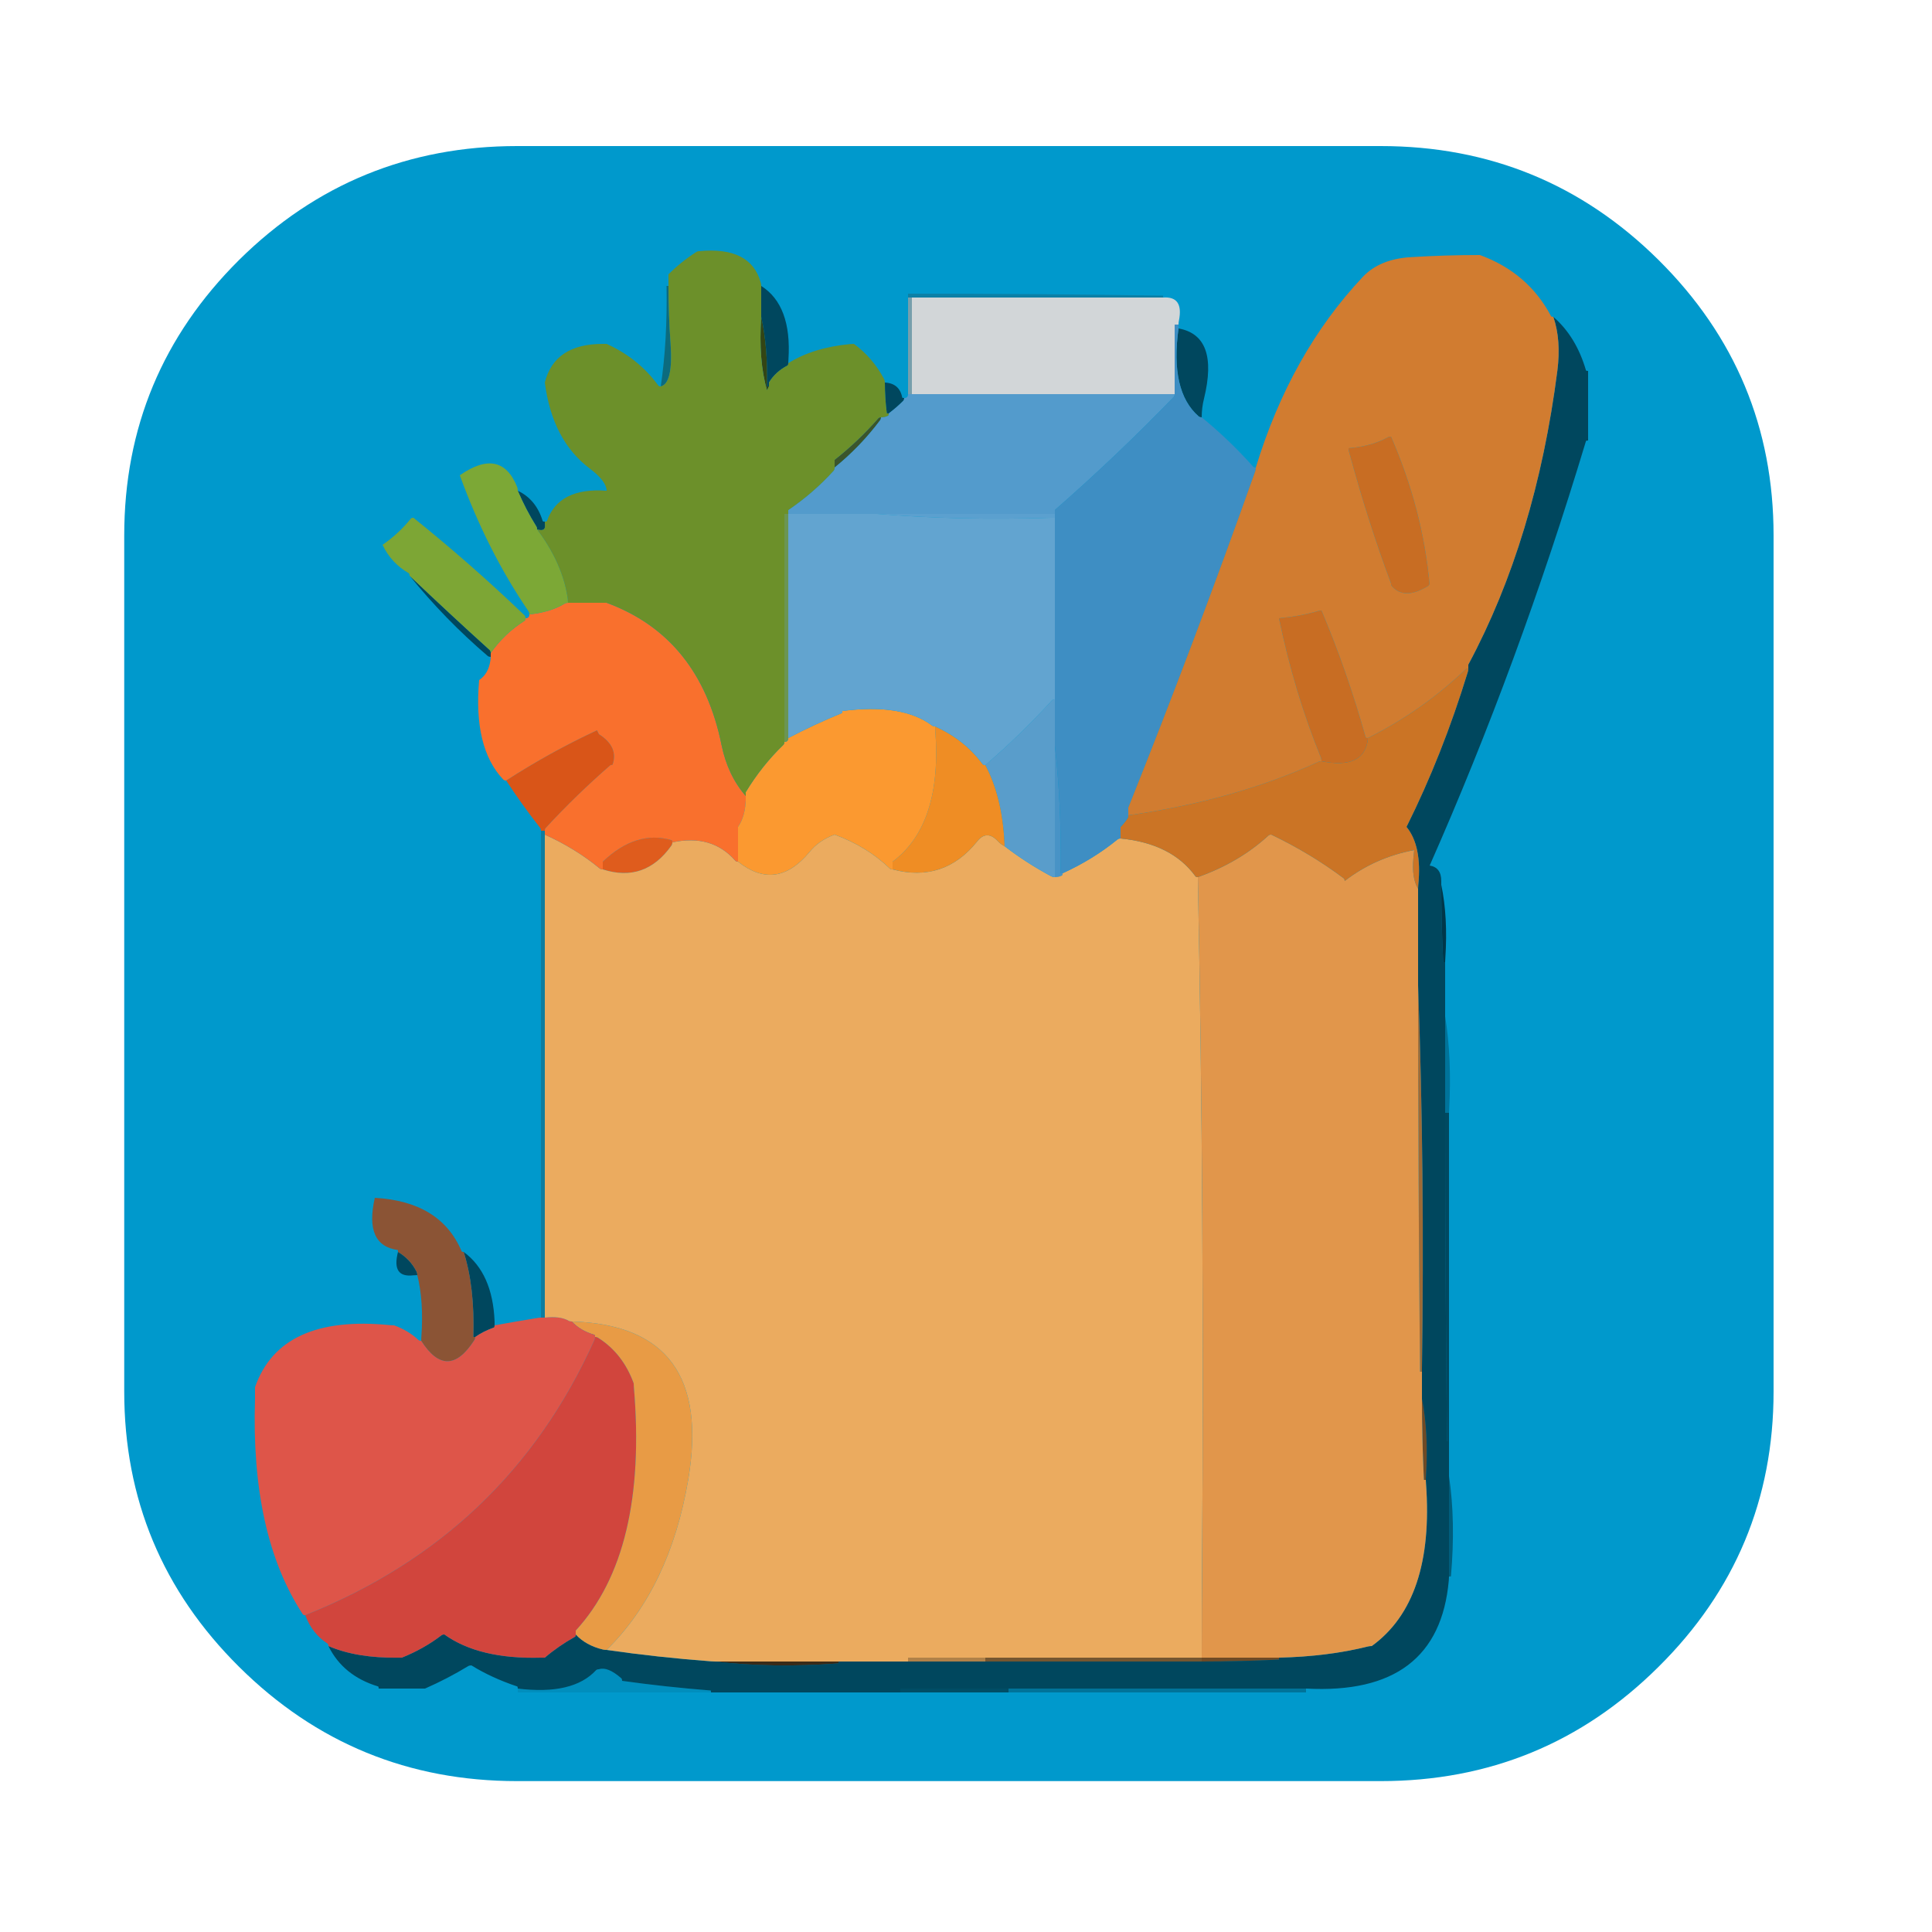
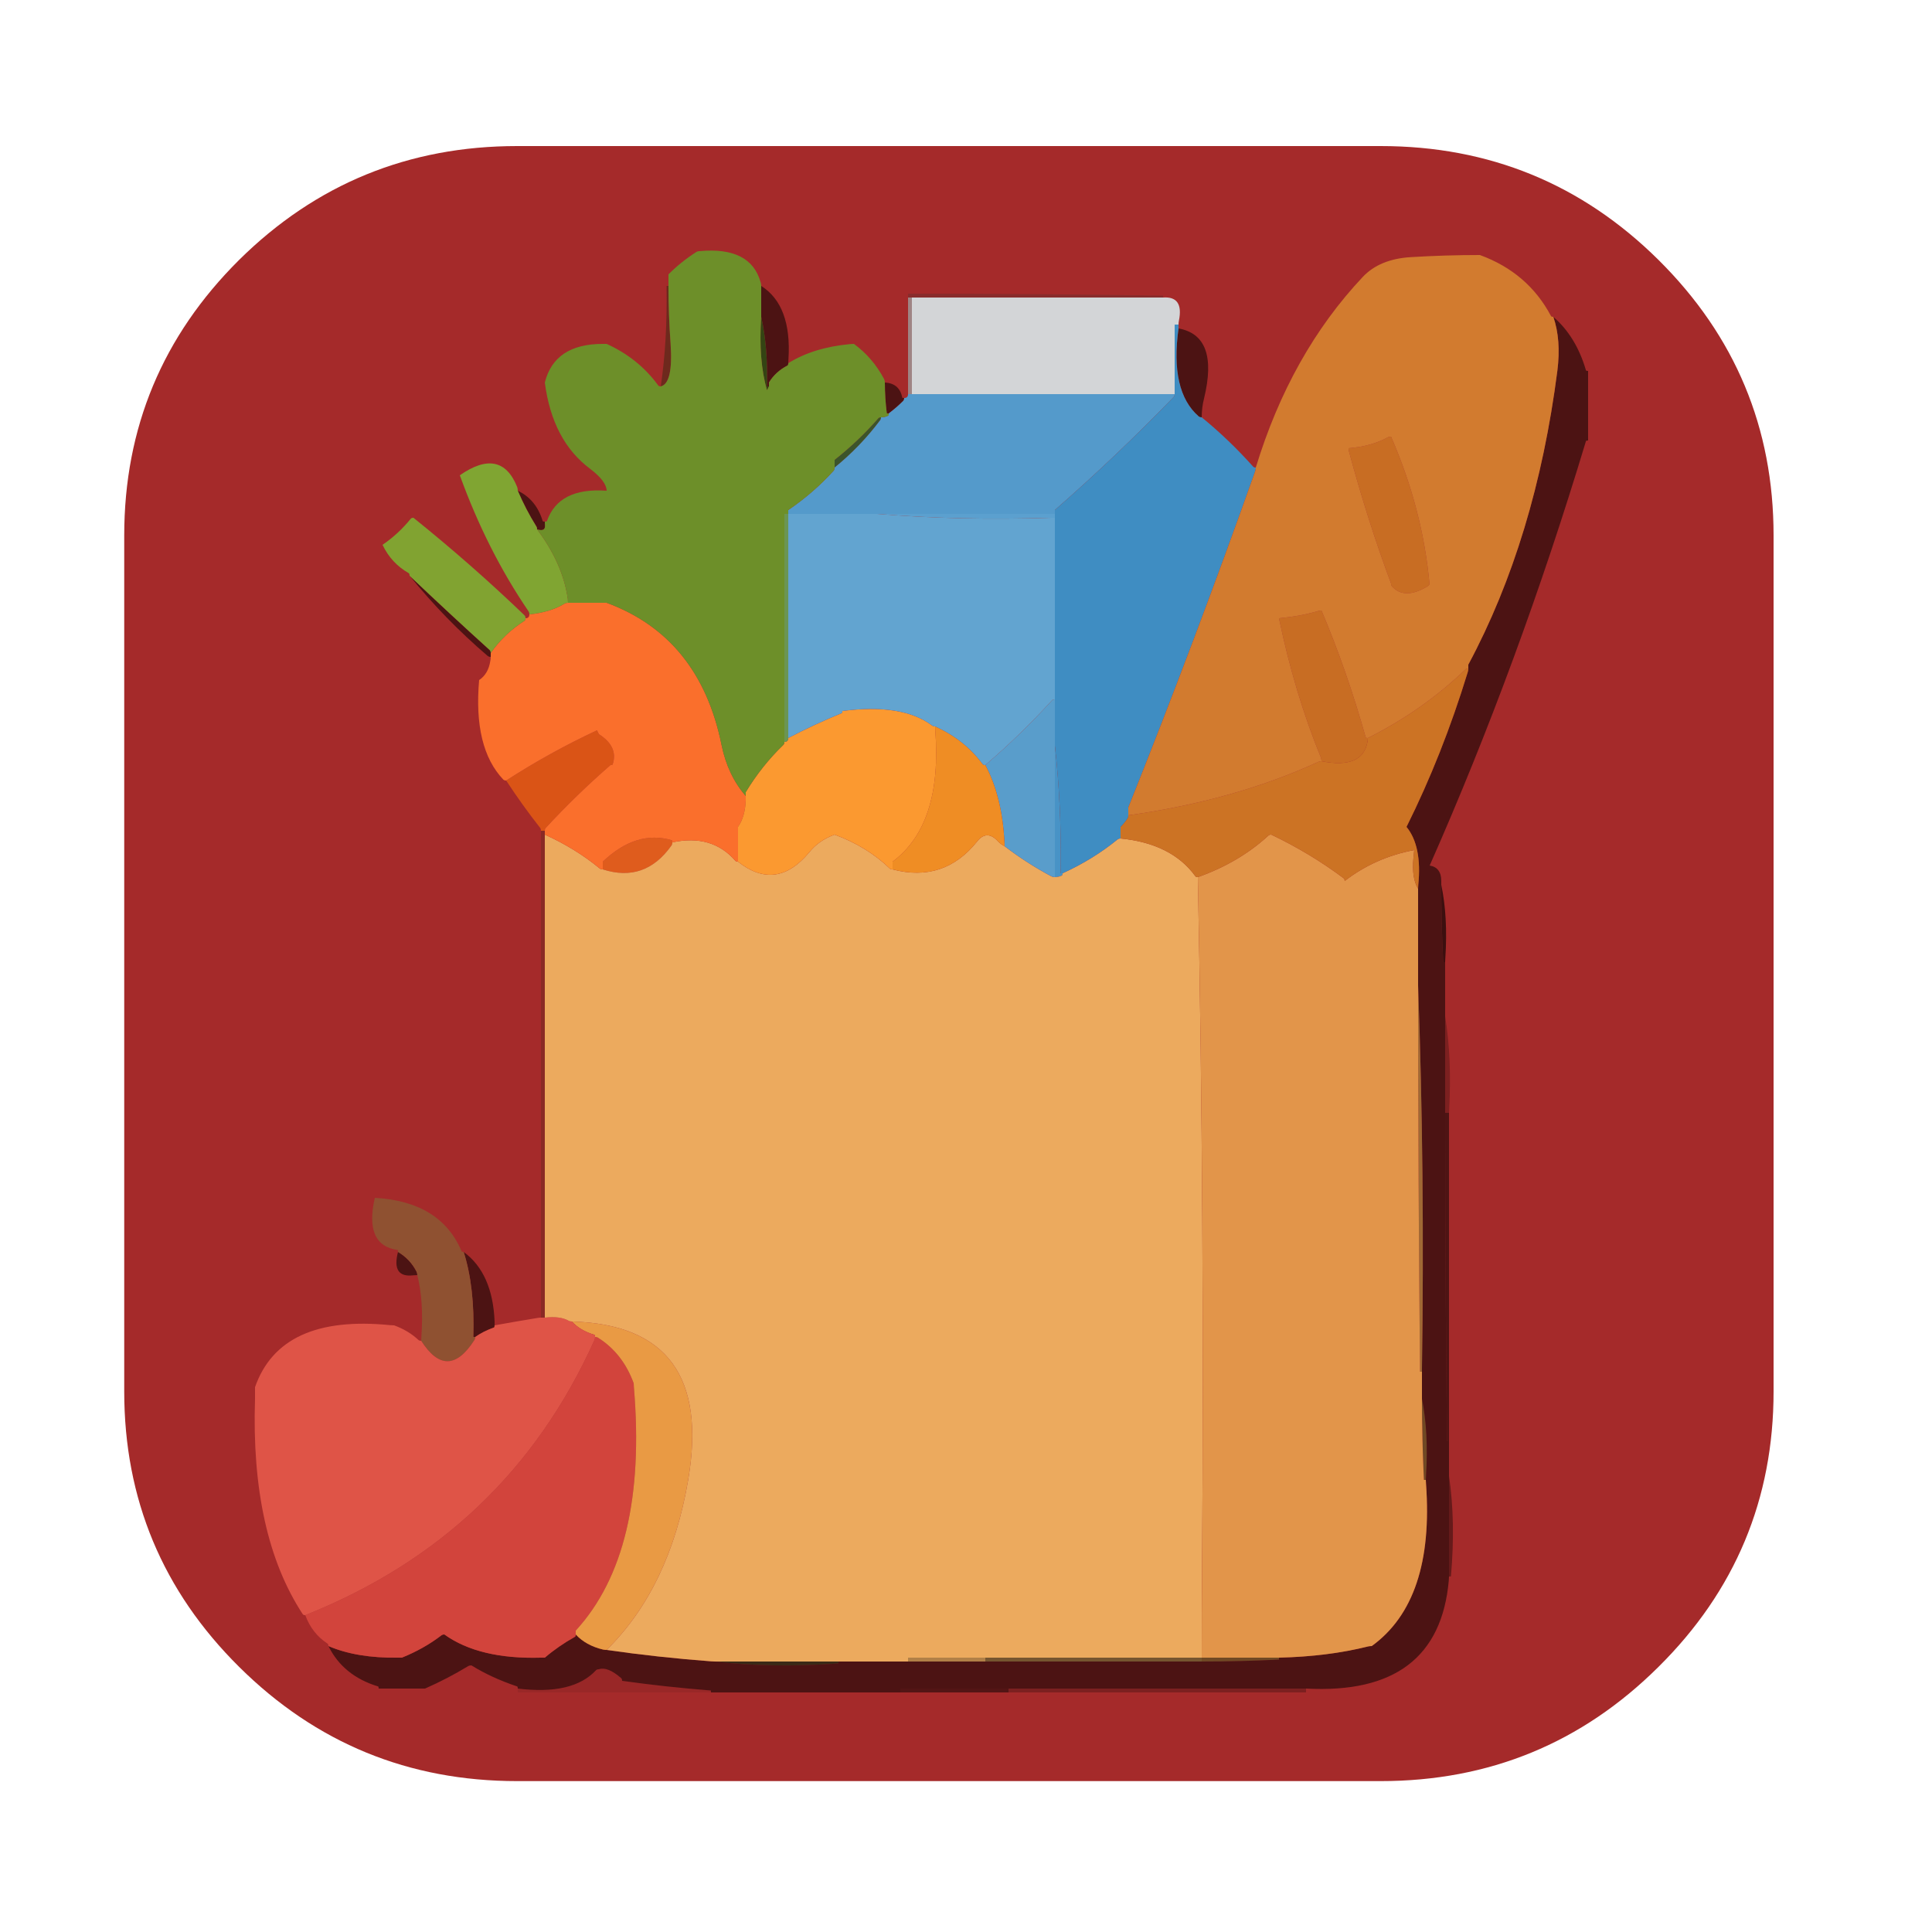
<svg xmlns="http://www.w3.org/2000/svg" xmlns:xlink="http://www.w3.org/1999/xlink" version="1.1" preserveAspectRatio="none" x="0px" y="0px" width="500px" height="500px" viewBox="0 0 500 500">
  <defs>
-     <g id="Layer12_0_FILL">
-       <path fill="#0099CC" stroke="none" d=" M 429.2 67.25 Q 399.45 37.8 357.3 37.8 L 133.85 37.8 Q 91.7 37.8 61.9 67.25 32.15 96.8 32.15 138.6 L 32.15 360.1 Q 32.15 401.9 61.9 431.4 91.7 460.95 133.85 460.95 L 357.3 460.95 Q 399.45 460.95 429.2 431.4 459 401.9 459 360.1 L 459 138.6 Q 459 96.8 429.2 67.25 Z" />
+     <g id="Layer29_0_FILL">
+       <path fill="#A52A2A" stroke="none" d=" M 429.2 67.25 Q 399.45 37.8 357.3 37.8 L 133.85 37.8 Q 91.7 37.8 61.9 67.25 32.15 96.8 32.15 138.6 L 32.15 360.1 Q 32.15 401.9 61.9 431.4 91.7 460.95 133.85 460.95 L 357.3 460.95 Q 399.45 460.95 429.2 431.4 459 401.9 459 360.1 L 459 138.6 Q 459 96.8 429.2 67.25 Z" />
    </g>
-     <g id="Layer7_0_FILL">
+     <g id="Layer24_0_FILL">
      <path fill="#000000" fill-opacity="0.388" stroke="none" d=" M 375 408 Q 375.5 408 375.5 407.95 376.75 393.75 375 382 375 394.5 375 407 375 407.5 375 408 Z" />
      <path fill="#000000" fill-opacity="0.075" stroke="none" d=" M 183 438 Q 183.5 438 184 438 184 437.5 183.95 437.5 171.95 436.55 161 435 161 434.5 160.75 434.3 157.25 431.25 155 432 154.5 432 154.25 432.25 148.25 438.75 134 437 134 437.5 134 438 158.5 438 183 438 Z" />
      <path fill="#3B2B18" fill-opacity="0.996" stroke="none" d=" M 217 430 Q 216.5 430 216 430 200.5 430 185 430 199.75 431.75 216.95 430.5 217 430.5 217 430 Z" />
-       <path fill="#000000" fill-opacity="0.247" stroke="none" d=" M 261 437 Q 261 437.5 261 438 299 438 337 438 337.5 438 338 438 338 437.5 338 437 337.5 437 337 437 299 437 261 437 M 375 288 Q 375 287.5 375.05 287 375.75 273.75 374 263 374 275 374 287 374 287.5 374 288 374.5 288 375 288 Z" />
+       <path fill="#000000" fill-opacity="0.247" stroke="none" d=" M 261 437 Q 261 437.5 261 438 299 438 337 438 337.5 438 338 438 338 437.5 338 437 337.5 437 337 437 299 437 261 437 M 374 287 Q 374 287.5 374 288 374.5 288 375 288 375 287.5 375.05 287 375.75 273.75 374 263 374 275 374 287 Z" />
      <path fill="#B18148" fill-opacity="0.996" stroke="none" d=" M 255 429 Q 254.5 429 254 429 244.5 429 235 429 235 429.5 235 430 244.5 430 254 430 254.5 430 255 430 255 429.5 255 429 Z" />
      <path fill="#000000" fill-opacity="0.498" stroke="none" d=" M 260 438 Q 260.5 438 261 438 261 437.5 261 437 260.5 437 260 437 246.5 437 233 437 233 437.5 233 438 246.5 438 260 438 Z" />
      <path fill="#704A25" fill-opacity="0.996" stroke="none" d=" M 311 429 Q 311 429.5 311 430 321 430 331 429.5 L 331 429 Q 330.5 429 330 429 320.5 429 311 429 M 368.5 383 L 369 383 Q 369 382.5 369.05 382 369.75 370.75 368 362 368 372.5 368.5 383 Z" />
      <path fill="#765630" fill-opacity="0.996" stroke="none" d=" M 311 429 Q 310.5 429 310 429 282.5 429 255 429 255 429.5 255 430 282.5 430 310 430 310.5 430 311 430 311 429.5 311 429 Z" />
-       <path fill="#4893C6" stroke="none" d=" M 273 226 Q 273 226.5 273 227 274 227 274.8 226.6 275 226.5 275 226 L 274.5 226 Q 274.75 208.25 273 193 273 209.5 273 226 Z" />
-       <path fill="#000000" fill-opacity="0.537" stroke="none" d=" M 107.8 329.1 Q 106.15 325.85 103 324 101.25 330.75 107 330.05 107.5 330 108 330 108 329.5 107.8 329.1 M 128 343 Q 128 342.5 128 342 127.5 329.5 120 324 122.9 333.1 122.5 346 L 123 346 Q 125.05 344.55 127.85 343.55 128 343.5 128 343 M 126.2 169.75 Q 126.5 170 127 170 127 169.5 127 169 127 168.5 126.75 168.25 116.25 158.75 106 149 115.2 160.35 126.2 169.75 M 138.75 136.15 Q 139 136.5 139 137 141.15 137.65 141.05 136 141 135.5 141 135 140.5 135 140.45 134.85 138.75 129.25 134 127 136.1 131.9 138.75 136.15 M 310.2 107.75 Q 310.5 108 311 108 311 105.5 311.6 103.15 315.55 86.9 305 85 302.75 101.25 310.2 107.75 M 234 103 Q 233.5 103 233.5 102.9 232.8 99.2 229 99 229 103 229.5 106.95 229.5 107 230 107 232 105.5 233.75 103.75 234 103.5 234 103 M 197 81 Q 197 81.5 197 82 198.75 89.75 198.5 100 L 199 100 Q 199 99.5 199 99 200.7 96.2 203.8 94.6 204 94.5 204 94 204 93.5 204.05 93 204.95 79.05 197 74 197 77.5 197 81 M 411 96 Q 410.5 96 410.45 95.85 407.9 87.1 402 82 404.05 87.95 403.05 95.9 397.45 139.45 380 172 380 172.5 380 173 380 173.5 379.85 173.95 373.3 195.35 364 214 368.05 218.95 367.05 229 367 229.5 367 230 367 242 367 254 367 254.5 367 255 368.75 303.25 368 354 368 354.5 368 355 368 358 368 361 368 361.5 368 362 369.75 370.75 369.05 382 369 382.5 369 383 369 383.5 369.05 384 371.25 414.25 355 426 354.5 426 354.05 426.1 343.7 428.7 331 429 L 331 429.5 Q 321 430 311 430 310.5 430 310 430 282.5 430 255 430 254.5 430 254 430 244.5 430 235 430 234.5 430 234 430 225.5 430 217 430 217 430.5 216.95 430.5 199.75 431.75 185 430 184.5 430 184 429.95 170.1 428.9 157 427 156.5 427 156.05 426.9 151.65 425.85 149 423 149 423.5 148.8 423.6 144.5 426 141 429 140.5 429 140 429 124 429.45 115 423 114.5 423 114.2 423.25 109.7 426.7 104 429 103.5 429 103 429 92.35 429.15 85 426 88.8 433.7 97.85 436.45 98 436.5 98 437 103.5 437 109 437 109.5 437 110 437 115.9 434.4 121.15 431.2 121.5 431 122 431 127.25 434.25 133.85 436.45 134 436.5 134 437 148.25 438.75 154.25 432.25 154.5 432 155 432 157.25 431.25 160.75 434.3 161 434.5 161 435 171.95 436.55 183.95 437.5 184 437.5 184 438 208 438 232 438 232.5 438 233 438 233 437.5 233 437 246.5 437 260 437 260.5 437 261 437 299 437 337 437 337.5 437 338 437 372.3 438.85 374.95 409 375 408.5 375 408 375 407.5 375 407 375 394.5 375 382 375 381.5 375 381 375 377 375 373 L 374.5 373 Q 374 330.5 374 288 374 287.5 374 287 374 275 374 263 374 262.5 374 262 374 255.5 374 249 L 373.5 249 Q 373 239 373 229 373 228.5 373 228 373 224.5 370 224 393 172 410.45 114.15 410.5 114 411 114 411 113.5 411 113 411 104.5 411 96 Z" />
+       <path fill="#4893C6" stroke="none" d=" M 275 226 L 274.5 226 Q 274.75 208.25 273 193 273 209.5 273 226 273 226.5 273 227 274 227 274.8 226.6 275 226.5 275 226 Z" />
+       <path fill="#000000" fill-opacity="0.537" stroke="none" d=" M 108 330 Q 108 329.5 107.8 329.1 106.15 325.85 103 324 101.25 330.75 107 330.05 107.5 330 108 330 M 128 343 Q 128 342.5 128 342 127.5 329.5 120 324 122.9 333.1 122.5 346 L 123 346 Q 125.05 344.55 127.85 343.55 128 343.5 128 343 M 127 169 Q 127 168.5 126.75 168.25 116.25 158.75 106 149 115.2 160.35 126.2 169.75 126.5 170 127 170 127 169.5 127 169 M 141 135 Q 140.5 135 140.45 134.85 138.75 129.25 134 127 136.1 131.9 138.75 136.15 139 136.5 139 137 141.15 137.65 141.05 136 141 135.5 141 135 M 310.2 107.75 Q 310.5 108 311 108 311 105.5 311.6 103.15 315.55 86.9 305 85 302.75 101.25 310.2 107.75 M 234 103 Q 233.5 103 233.5 102.9 232.8 99.2 229 99 229 103 229.5 106.95 229.5 107 230 107 232 105.5 233.75 103.75 234 103.5 234 103 M 197 81 Q 197 81.5 197 82 198.75 89.75 198.5 100 L 199 100 Q 199 99.5 199 99 200.7 96.2 203.8 94.6 204 94.5 204 94 204 93.5 204.05 93 204.95 79.05 197 74 197 77.5 197 81 M 411 96 Q 410.5 96 410.45 95.85 407.9 87.1 402 82 404.05 87.95 403.05 95.9 397.45 139.45 380 172 380 172.5 380 173 380 173.5 379.85 173.95 373.3 195.35 364 214 368.05 218.95 367.05 229 367 229.5 367 230 367 242 367 254 367 254.5 367 255 368.75 303.25 368 354 368 354.5 368 355 368 358 368 361 368 361.5 368 362 369.75 370.75 369.05 382 369 382.5 369 383 369 383.5 369.05 384 371.25 414.25 355 426 354.5 426 354.05 426.1 343.7 428.7 331 429 L 331 429.5 Q 321 430 311 430 310.5 430 310 430 282.5 430 255 430 254.5 430 254 430 244.5 430 235 430 234.5 430 234 430 225.5 430 217 430 217 430.5 216.95 430.5 199.75 431.75 185 430 184.5 430 184 429.95 170.1 428.9 157 427 156.5 427 156.05 426.9 151.65 425.85 149 423 149 423.5 148.8 423.6 144.5 426 141 429 140.5 429 140 429 124 429.45 115 423 114.5 423 114.2 423.25 109.7 426.7 104 429 103.5 429 103 429 92.35 429.15 85 426 88.8 433.7 97.85 436.45 98 436.5 98 437 103.5 437 109 437 109.5 437 110 437 115.9 434.4 121.15 431.2 121.5 431 122 431 127.25 434.25 133.85 436.45 134 436.5 134 437 148.25 438.75 154.25 432.25 154.5 432 155 432 157.25 431.25 160.75 434.3 161 434.5 161 435 171.95 436.55 183.95 437.5 184 437.5 184 438 208 438 232 438 232.5 438 233 438 233 437.5 233 437 246.5 437 260 437 260.5 437 261 437 299 437 337 437 337.5 437 338 437 372.3 438.85 374.95 409 375 408.5 375 408 375 407.5 375 407 375 394.5 375 382 375 381.5 375 381 375 377 375 373 L 374.5 373 Q 374 330.5 374 288 374 287.5 374 287 374 275 374 263 374 262.5 374 262 374 255.5 374 249 L 373.5 249 Q 373 239 373 229 373 228.5 373 228 373 224.5 370 224 393 172 410.45 114.15 410.5 114 411 114 411 113.5 411 113 411 104.5 411 96 Z" />
      <path fill="#D2453D" fill-opacity="0.996" stroke="none" d=" M 154.85 346.25 Q 154.5 346 154 346 154 346.5 153.8 346.9 131.15 397.2 79 418 80.75 422.75 84.75 425.35 85 425.5 85 426 92.35 429.15 103 429 103.5 429 104 429 109.7 426.7 114.2 423.25 114.5 423 115 423 124 429.45 140 429 140.5 429 141 429 144.5 426 148.8 423.6 149 423.5 149 423 149 422.5 149 422 167.65 401.65 164.05 359 164 358.5 164 358 161.2 350.3 154.85 346.25 Z" />
      <path fill="#E99B45" fill-opacity="0.996" stroke="none" d=" M 153.85 345.45 Q 154 345.5 154 346 154.5 346 154.85 346.25 161.2 350.3 164 358 164 358.5 164.05 359 167.65 401.65 149 422 149 422.5 149 423 151.65 425.85 156.05 426.9 156.5 427 157 427 173.35 410.85 178.1 383 184.9 343.05 148 342 150.15 344.35 153.85 345.45 Z" />
      <path fill="#8E5231" fill-opacity="0.976" stroke="none" d=" M 123 346 L 122.5 346 Q 122.9 333.1 120 324 119.5 324 119.45 323.8 114 310.95 97 310 94.2 322.3 102.95 323.5 103 323.5 103 324 106.15 325.85 107.8 329.1 108 329.5 108 330 109.7 336.8 109.05 346 109 346.5 109 347 115.8 357.65 122.75 346.85 123 346.5 123 346 Z" />
      <path fill="#DF5548" fill-opacity="0.992" stroke="none" d=" M 66 359 Q 66 360 66 361 66 361.5 66 362 64.85 397.15 78.35 417.75 78.5 418 79 418 131.15 397.2 153.8 346.9 154 346.5 154 346 154 345.5 153.85 345.45 150.15 344.35 148 342 147.5 342 147.15 341.8 144.95 340.55 141 341 140.5 341 140 341 139.5 341 139 341.1 133.5 342 128 343 128 343.5 127.85 343.55 125.05 344.55 123 346 123 346.5 122.75 346.85 115.8 357.65 109 347 108.5 347 108.25 346.75 105.7 344.35 102 343 101.5 343 101 342.95 72.6 340.1 66 359 Z" />
      <path fill="#DF5C1D" stroke="none" d=" M 156 224 Q 156 224.5 156 225 166.9 228.5 173.75 218.85 174 218.5 174 218 174 217.5 173.85 217.45 164.65 214.75 156 223 156 223.5 156 224 Z" />
      <path fill="#ECAB5F" fill-opacity="0.996" stroke="none" d=" M 156 225 Q 155.5 225 155.2 224.75 148.95 219.6 141 216 141 278 141 340 141 340.5 141 341 144.95 340.55 147.15 341.8 147.5 342 148 342 184.9 343.05 178.1 383 173.35 410.85 157 427 170.1 428.9 184 429.95 184.5 430 185 430 200.5 430 216 430 216.5 430 217 430 225.5 430 234 430 234.5 430 235 430 235 429.5 235 429 244.5 429 254 429 254.5 429 255 429 282.5 429 310 429 310.5 429 311 429 311 417 311.1 405 311.75 314.75 310 227 309.5 227 309.35 226.75 303.2 218.3 290 217 289.5 217 289.2 217.25 282.9 222.4 275 226 275 226.5 274.8 226.6 274 227 273 227 272.5 227 272.1 226.8 265.65 223.35 260 219 259 218.5 258.3 217.75 255.4 214.6 252.9 217.75 244.3 228.5 231 225 230.5 225 230.25 224.75 224.4 219.1 216 216 211.95 217.45 209.45 220.55 200.9 230.85 191 223 190.5 223 190.3 222.75 184.25 215.8 174 218 174 218.5 173.75 218.85 166.9 228.5 156 225 Z" />
      <path fill="#3B2A17" fill-opacity="0.247" stroke="none" d=" M 141 215 Q 140.5 215 140 215 140 277.5 140 340 140 340.5 140 341 140.5 341 141 341 141 340.5 141 340 141 278 141 216 141 215.5 141 215 Z" />
      <path fill="#DA5517" fill-opacity="0.992" stroke="none" d=" M 158.55 197.85 Q 160.1 193.25 155 190 L 154.5 189 Q 142.2 194.75 131 202 135.15 208.35 139.75 214.2 140 214.5 140 215 140.5 215 141 215 141 214.5 141.25 214.25 149.15 205.7 158 198 158.5 198 158.55 197.85 Z" />
      <path fill="#FA702D" fill-opacity="0.996" stroke="none" d=" M 156 156 Q 151.5 156 147 156 146.5 156 146.15 156.2 142.45 158.45 137 159 137 159.5 136.75 159.75 136.5 160 136 160 136 160.5 135.75 160.65 130.5 164 127 169 127 169.5 127 170 127 170.5 126.9 171 126.4 174.4 124 176 122.45 193.55 130.25 201.75 130.5 202 131 202 142.2 194.75 154.5 189 L 155 190 Q 160.1 193.25 158.55 197.85 158.5 198 158 198 149.15 205.7 141.25 214.25 141 214.5 141 215 141 215.5 141 216 148.95 219.6 155.2 224.75 155.5 225 156 225 156 224.5 156 224 156 223.5 156 223 164.65 214.75 173.85 217.45 174 217.5 174 218 184.25 215.8 190.3 222.75 190.5 223 191 223 191 222.5 191 222 191 218 191 214 192.85 211.35 193 207 193 206.5 193 206 188.35 200.65 186.75 192.85 181.1 164.9 157 156 156.5 156 156 156 Z" />
      <path fill="#80A632" fill-opacity="0.976" stroke="none" d=" M 107 134 Q 106.5 134 106.3 134.25 103.15 138.15 99 141 101.25 145.75 105.8 148.35 106 148.5 106 149 116.25 158.75 126.75 168.25 127 168.5 127 169 130.5 164 135.75 160.65 136 160.5 136 160 136 159.5 135.75 159.25 122 146.05 107 134 Z" />
-       <path fill="#7FA833" fill-opacity="0.976" stroke="none" d=" M 139 137 Q 139 136.5 138.75 136.15 136.1 131.9 134 127 134 126.5 133.85 126.05 129.65 115.6 119 123 126.05 142.45 136.75 158.15 137 158.5 137 159 142.45 158.45 146.15 156.2 146.5 156 147 156 147 155.5 146.95 155 145.65 145.85 139 137 Z" />
+       <path fill="#7FA833" fill-opacity="0.976" stroke="none" d=" M 134 127 Q 134 126.5 133.85 126.05 129.65 115.6 119 123 126.05 142.45 136.75 158.15 137 158.5 137 159 142.45 158.45 146.15 156.2 146.5 156 147 156 147 155.5 146.95 155 145.65 145.85 139 137 139 136.5 138.75 136.15 136.1 131.9 134 127 Z" />
      <path fill="#599DCB" stroke="none" d=" M 273 181 Q 272.5 181 272.25 181.25 264.15 190.15 255 198 259.35 206.15 259.95 218 260 218.5 260 219 265.65 223.35 272.1 226.8 272.5 227 273 227 273 226.5 273 226 273 209.5 273 193 273 192.5 273 192 273 186.5 273 181 Z" />
      <path fill="#5BA0CF" stroke="none" d=" M 273 133 Q 272.5 133 272 133 249.5 133 227 133 248.25 134.75 272 134 272.5 134 273 134 273 133.5 273 133 Z" />
      <path fill="#EF8D24" stroke="none" d=" M 242 188 Q 242 188.5 242.05 189 243.9 213.4 231 223 231 223.5 231 224 231 224.5 231 225 244.3 228.5 252.9 217.75 255.4 214.6 258.3 217.75 259 218.5 260 219 260 218.5 259.95 218 259.35 206.15 255 198 254.5 198 254.3 197.75 249.6 191.4 242 188 Z" />
      <path fill="#FB9930" stroke="none" d=" M 203 192 Q 203 192.5 202.75 192.75 197.15 198.15 193 205 193 205.5 193 206 193 206.5 193 207 192.85 211.35 191 214 191 218 191 222 191 222.5 191 223 200.9 230.85 209.45 220.55 211.95 217.45 216 216 224.4 219.1 230.25 224.75 230.5 225 231 225 231 224.5 231 224 231 223.5 231 223 243.9 213.4 242.05 189 242 188.5 242 188 241.5 188 241.2 187.75 233.5 182 218 184 218 184.5 217.85 184.55 210.55 187.55 204 191 204 191.5 203.75 191.75 203.5 192 203 192 Z" />
      <path fill="#344514" fill-opacity="0.996" stroke="none" d=" M 198.5 101 L 199 100 198.5 100 Q 198.75 89.75 197 82 196.25 93.25 198.5 101 Z" />
      <path fill="#62A4D0" stroke="none" d=" M 227 133 Q 226.5 133 226 133 215 133 204 133 204 161.5 204 190 204 190.5 204 191 210.55 187.55 217.85 184.55 218 184.5 218 184 233.5 182 241.2 187.75 241.5 188 242 188 249.6 191.4 254.3 197.75 254.5 198 255 198 264.15 190.15 272.25 181.25 272.5 181 273 181 273 180.5 273 180 273 157 273 134 272.5 134 272 134 248.25 134.75 227 133 Z" />
      <path fill="#6B9553" stroke="none" d=" M 204 133 Q 203.5 133 203 133 203 162 203 191 203 191.5 203 192 203.5 192 203.75 191.75 204 191.5 204 191 204 190.5 204 190 204 161.5 204 133 Z" />
      <path fill="#3C552C" fill-opacity="0.996" stroke="none" d=" M 227.75 108.8 Q 228 108.5 228 108 227.5 108 227.3 108.25 222.15 114.15 216 119 216 119.5 216 120 216 120.5 216 121 222.6 115.65 227.75 108.8 Z" />
      <path fill="#549BCC" fill-opacity="0.996" stroke="none" d=" M 234 103 Q 234 103.5 233.75 103.75 232 105.5 230 107 230 107.5 229.8 107.6 229 108 228 108 228 108.5 227.75 108.8 222.6 115.65 216 121 216 121.5 215.75 121.8 210.55 127.55 204 132 204 132.5 204 133 215 133 226 133 226.5 133 227 133 249.5 133 272 133 272.5 133 273 133 273 132.5 273 132 289 118 303.75 102.75 304 102.5 304 102 303.5 102 303 102 269.5 102 236 102 235.5 102 235 102 235 102.5 234.75 102.75 234.5 103 234 103 Z" />
      <path fill="#9EA1A2" fill-opacity="0.749" stroke="none" d=" M 236 77 Q 235.5 77 235 77 235 89 235 101 235 101.5 235 102 235.5 102 236 102 236 101.5 236 101 236 89 236 77 Z" />
      <path fill="#1E280B" fill-opacity="0.404" stroke="none" d=" M 173 74 L 172.5 74 Q 172.75 88.25 171 100 174.25 99.25 173.55 88.95 173 81.5 173 74 Z" />
      <path fill="#6D902A" fill-opacity="0.996" stroke="none" d=" M 197 74 Q 197 73.5 196.85 73.05 194.25 63.75 181 65 180.5 65 180.15 65.25 176.25 67.75 173 71 173 72 173 73 173 73.5 173 74 173 81.5 173.55 88.95 174.25 99.25 171 100 170.5 100 170.35 99.75 165.25 92.75 157 89 156.5 89 156 89 143.5 89 141 99 142.95 114.05 152.75 121.35 156.95 124.55 157 127 144.6 126.1 141.55 134.85 141.5 135 141 135 141 135.5 141.05 136 141.15 137.65 139 137 145.65 145.85 146.95 155 147 155.5 147 156 151.5 156 156 156 156.5 156 157 156 181.1 164.9 186.75 192.85 188.35 200.65 193 206 193 205.5 193 205 197.15 198.15 202.75 192.75 203 192.5 203 192 203 191.5 203 191 203 162 203 133 203.5 133 204 133 204 132.5 204 132 210.55 127.55 215.75 121.8 216 121.5 216 121 216 120.5 216 120 216 119.5 216 119 222.15 114.15 227.3 108.25 227.5 108 228 108 229 108 229.8 107.6 230 107.5 230 107 229.5 107 229.5 106.95 229 103 229 99 229 98.5 228.8 98.1 225.9 92.6 221 89 220.5 89 220 89.05 210.45 89.95 204 94 204 94.5 203.8 94.6 200.7 96.2 199 99 199 99.5 199 100 L 198.5 101 Q 196.25 93.25 197 82 197 81.5 197 81 197 77.5 197 74 Z" />
      <path fill="#D3D6D8" fill-opacity="0.996" stroke="none" d=" M 301 77 Q 300.5 77 300 77 268 77 236 77 236 89 236 101 236 101.5 236 102 269.5 102 303 102 303.5 102 304 102 304 101.5 304 101 304 92.5 304 84 304.5 84 305 84 305 83.5 305.1 83 306.4 76.6 301 77 Z" />
      <path fill="#343535" fill-opacity="0.243" stroke="none" d=" M 301 77 L 301 76.5 Q 268 76 235 76 235 76.5 235 77 235.5 77 236 77 268 77 300 77 300.5 77 301 77 Z" />
      <path fill="#A06A35" fill-opacity="0.996" stroke="none" d=" M 368 355 Q 368 354.5 368 354 368.75 303.25 367 255 367 305 367.5 355 L 368 355 Z" />
      <path fill="#000000" fill-opacity="0.525" stroke="none" d=" M 375 288 Q 374.5 288 374 288 374 330.5 374.5 373 L 375 373 Q 375 372.5 375 372 375 330 375 288 Z" />
      <path fill="#000000" fill-opacity="0.639" stroke="none" d=" M 374 249 Q 374 248.5 374.05 248 374.75 237.25 373 229 373 239 373.5 249 L 374 249 Z" />
      <path fill="#E2964B" fill-opacity="0.996" stroke="none" d=" M 367 230 Q 365.3 227.25 365.8 222 L 366 220 Q 355.9 221.9 348 228 348 227.5 347.75 227.3 339.15 220.85 329 216 328.5 216 328.25 216.25 320.7 223.2 310 227 311.75 314.75 311.1 405 311 417 311 429 320.5 429 330 429 330.5 429 331 429 343.7 428.7 354.05 426.1 354.5 426 355 426 371.25 414.25 369.05 384 369 383.5 369 383 L 368.5 383 Q 368 372.5 368 362 368 361.5 368 361 368 358 368 355 L 367.5 355 Q 367 305 367 255 367 254.5 367 254 367 242 367 230 Z" />
      <path fill="#CC7425" fill-opacity="0.996" stroke="none" d=" M 342 197 Q 341.5 197 341.1 197.2 319.6 207.1 292 211 292 211.5 291.75 211.85 291 213 290 214 290 215 290 216 290 216.5 290 217 303.2 218.3 309.35 226.75 309.5 227 310 227 320.7 223.2 328.25 216.25 328.5 216 329 216 339.15 220.85 347.75 227.3 348 227.5 348 228 355.9 221.9 366 220 L 365.8 222 Q 365.3 227.25 367 230 367 229.5 367.05 229 368.05 218.95 364 214 373.3 195.35 379.85 173.95 380 173.5 380 173 379.5 173 379.25 173.25 368.3 183.8 354 191 354 191.5 353.9 192 352.6 199.1 342 197 Z" />
      <path fill="#C86D23" stroke="none" d=" M 341.05 158.15 Q 336.5 159.5 331 160 335.05 179.45 341.85 196.05 342 196.5 342 197 352.6 199.1 353.9 192 354 191.5 354 191 353.5 191 353.45 190.85 348.55 173.45 342 158 341.5 158 341.05 158.15 M 349 116 Q 349 116.5 349.15 116.95 353.9 134.6 360 151 360 151.5 360.25 151.75 363.35 155.2 369 152 370 151.5 369.95 151.1 368.2 131.8 360 113 359.5 113 359.1 113.2 355 115.5 349 116 Z" />
      <path fill="#3F8EC3" fill-opacity="0.996" stroke="none" d=" M 324.85 121.95 Q 325 121.5 325 121 324.5 121 324.3 120.75 318.15 113.85 311 108 310.5 108 310.2 107.75 302.75 101.25 305 85 305 84.5 305 84 304.5 84 304 84 304 92.5 304 101 304 101.5 304 102 304 102.5 303.75 102.75 289 118 273 132 273 132.5 273 133 273 133.5 273 134 273 157 273 180 273 180.5 273 181 273 186.5 273 192 273 192.5 273 193 274.75 208.25 274.5 226 L 275 226 Q 282.9 222.4 289.2 217.25 289.5 217 290 217 290 216.5 290 216 290 215 290 214 291 213 291.75 211.85 292 211.5 292 211 292 210.5 292 210 292 209.5 292 209 309.15 166.15 324.85 121.95 Z" />
      <path fill="#D27C30" fill-opacity="0.996" stroke="none" d=" M 402 82 Q 401.5 82 401.4 81.8 395.45 70.55 383 66 374 66 365.05 66.55 357.05 67.05 352.7 71.65 334 91.5 325 121 325 121.5 324.85 121.95 309.15 166.15 292 209 292 209.5 292 210 292 210.5 292 211 319.6 207.1 341.1 197.2 341.5 197 342 197 342 196.5 341.85 196.05 335.05 179.45 331 160 336.5 159.5 341.05 158.15 341.5 158 342 158 348.55 173.45 353.45 190.85 353.5 191 354 191 368.3 183.8 379.25 173.25 379.5 173 380 173 380 172.5 380 172 397.45 139.45 403.05 95.9 404.05 87.95 402 82 M 349.15 116.95 Q 349 116.5 349 116 355 115.5 359.1 113.2 359.5 113 360 113 368.2 131.8 369.95 151.1 370 151.5 369 152 363.35 155.2 360.25 151.75 360 151.5 360 151 353.9 134.6 349.15 116.95 Z" />
    </g>
  </defs>
  <g transform="matrix( 1, 0, 0, 1, 0,0) ">
-     <use xlink:href="#Layer12_0_FILL" />
+     <use xlink:href="#Layer29_0_FILL" />
  </g>
  <g transform="matrix( 1, 0, 0, 1, 0,0) ">
-     <use xlink:href="#Layer7_0_FILL" />
+     <use xlink:href="#Layer24_0_FILL" />
  </g>
</svg>
